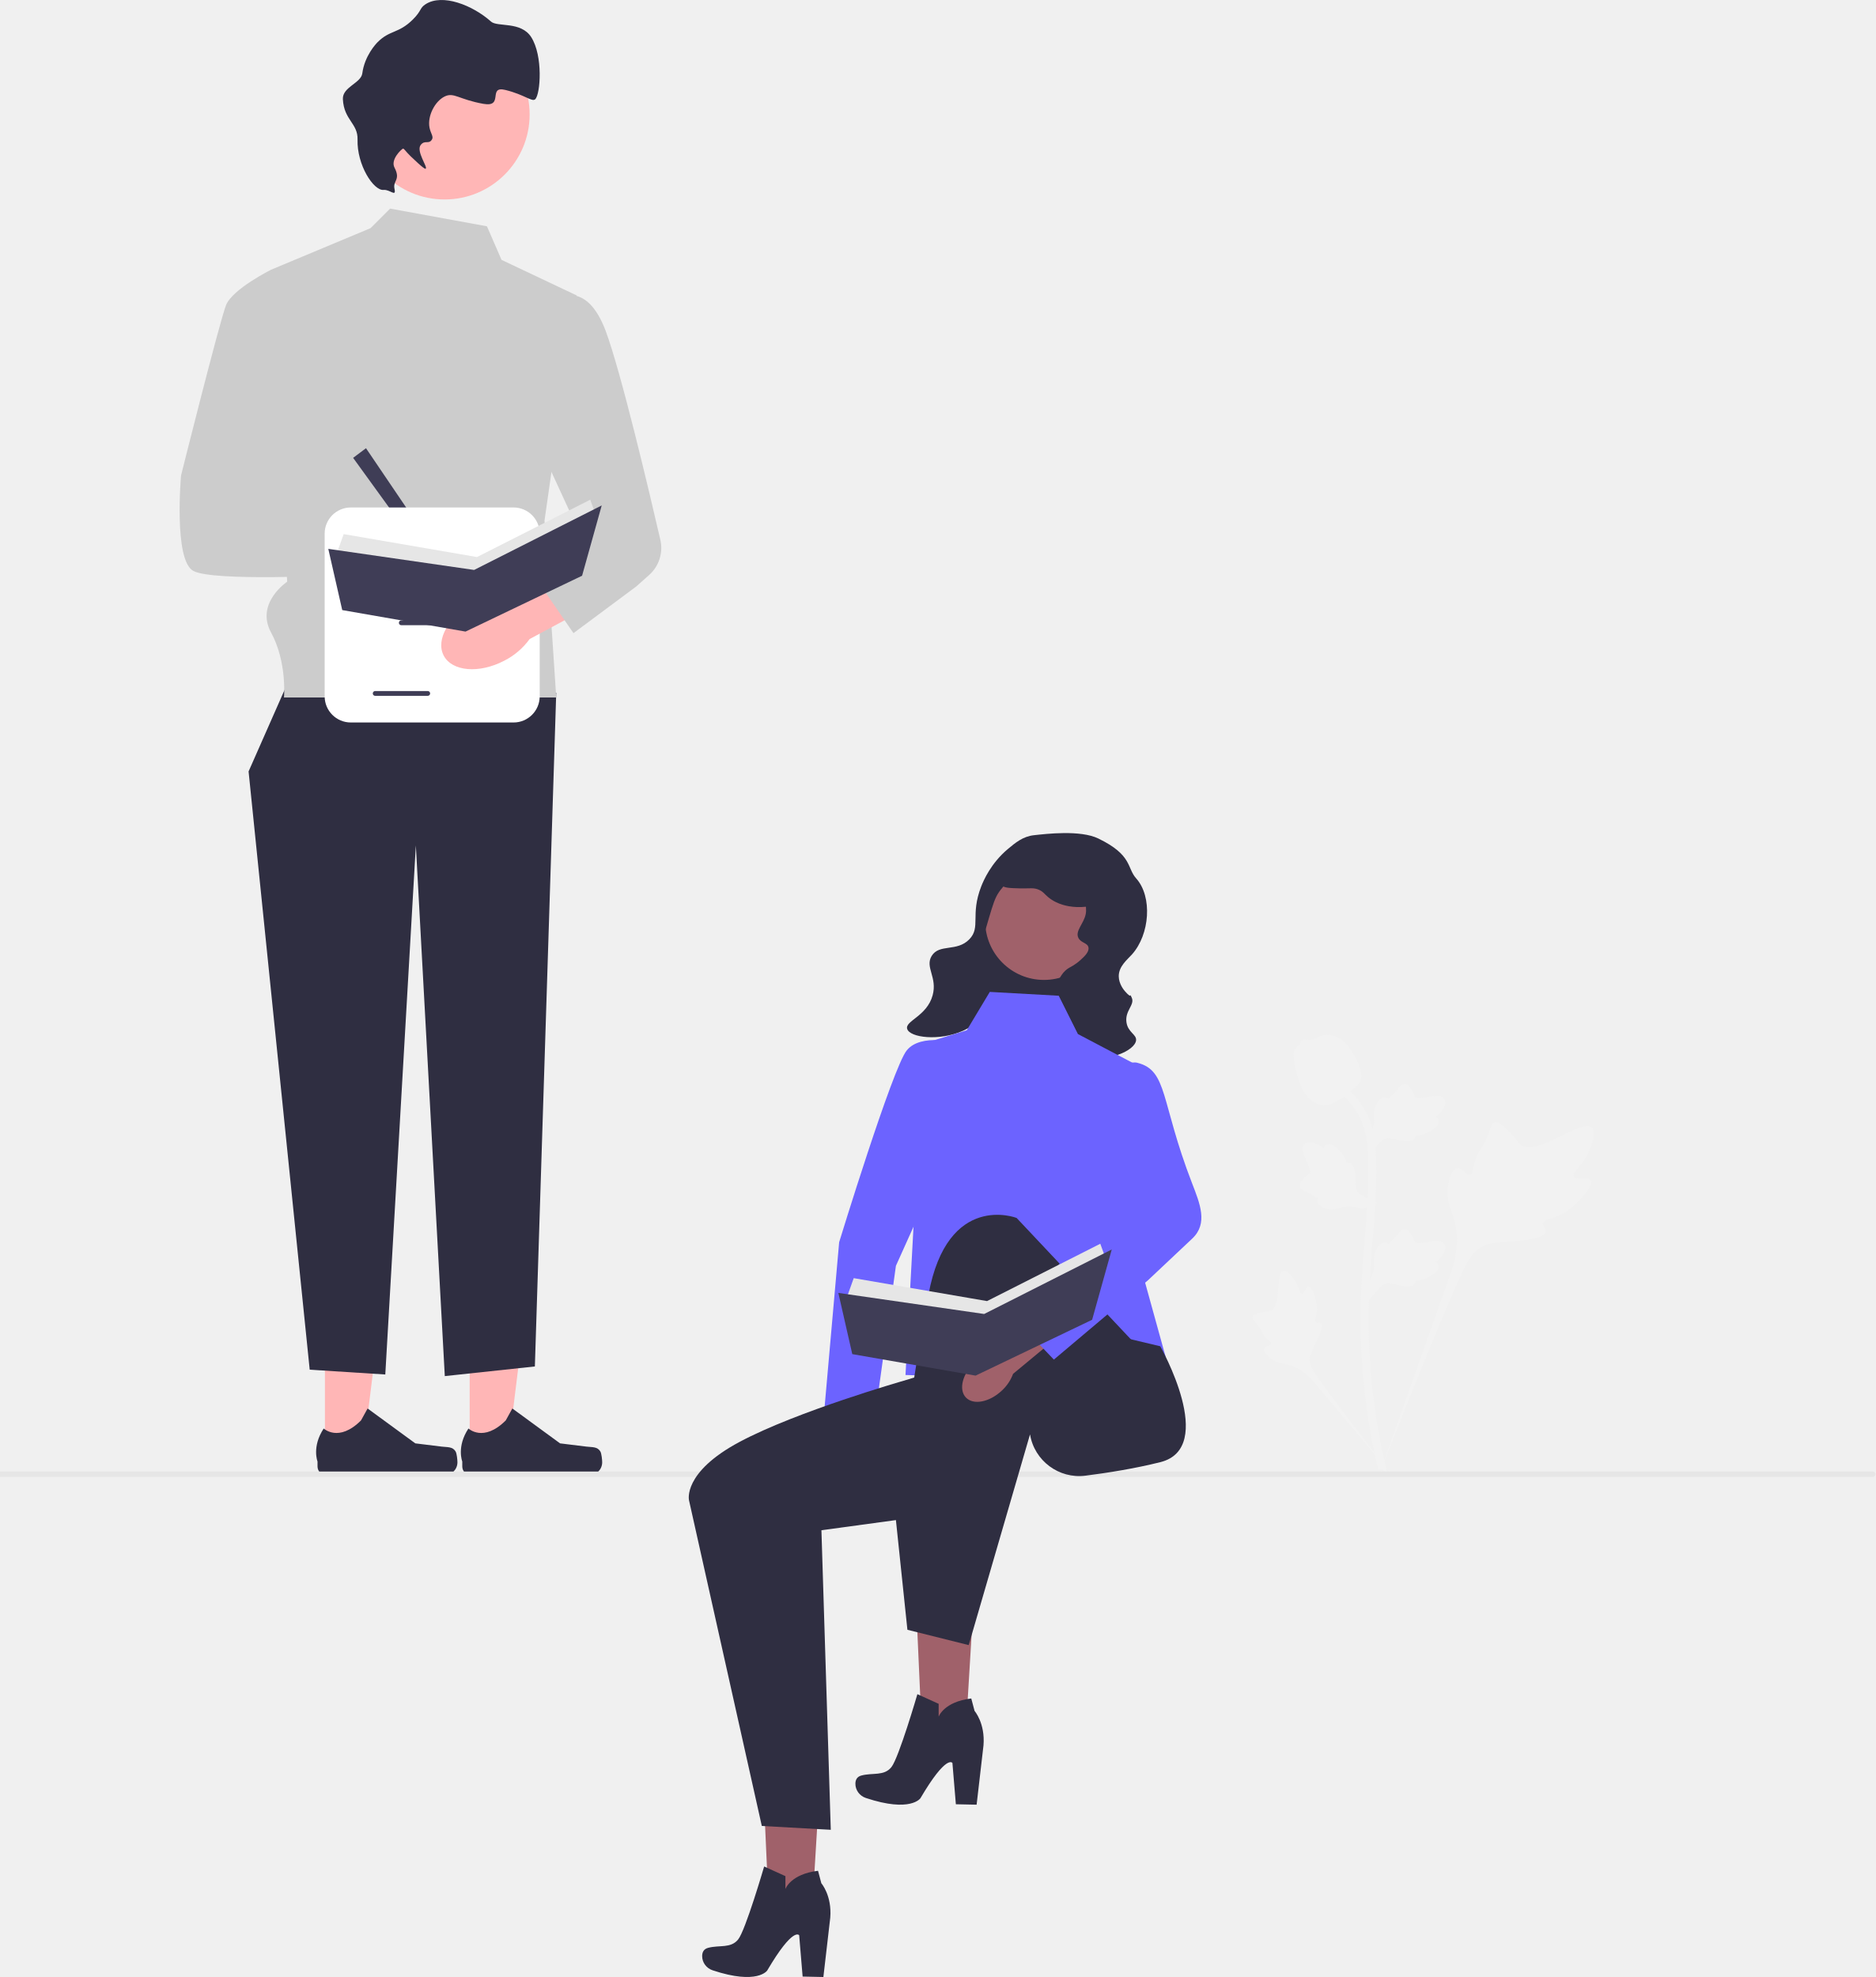
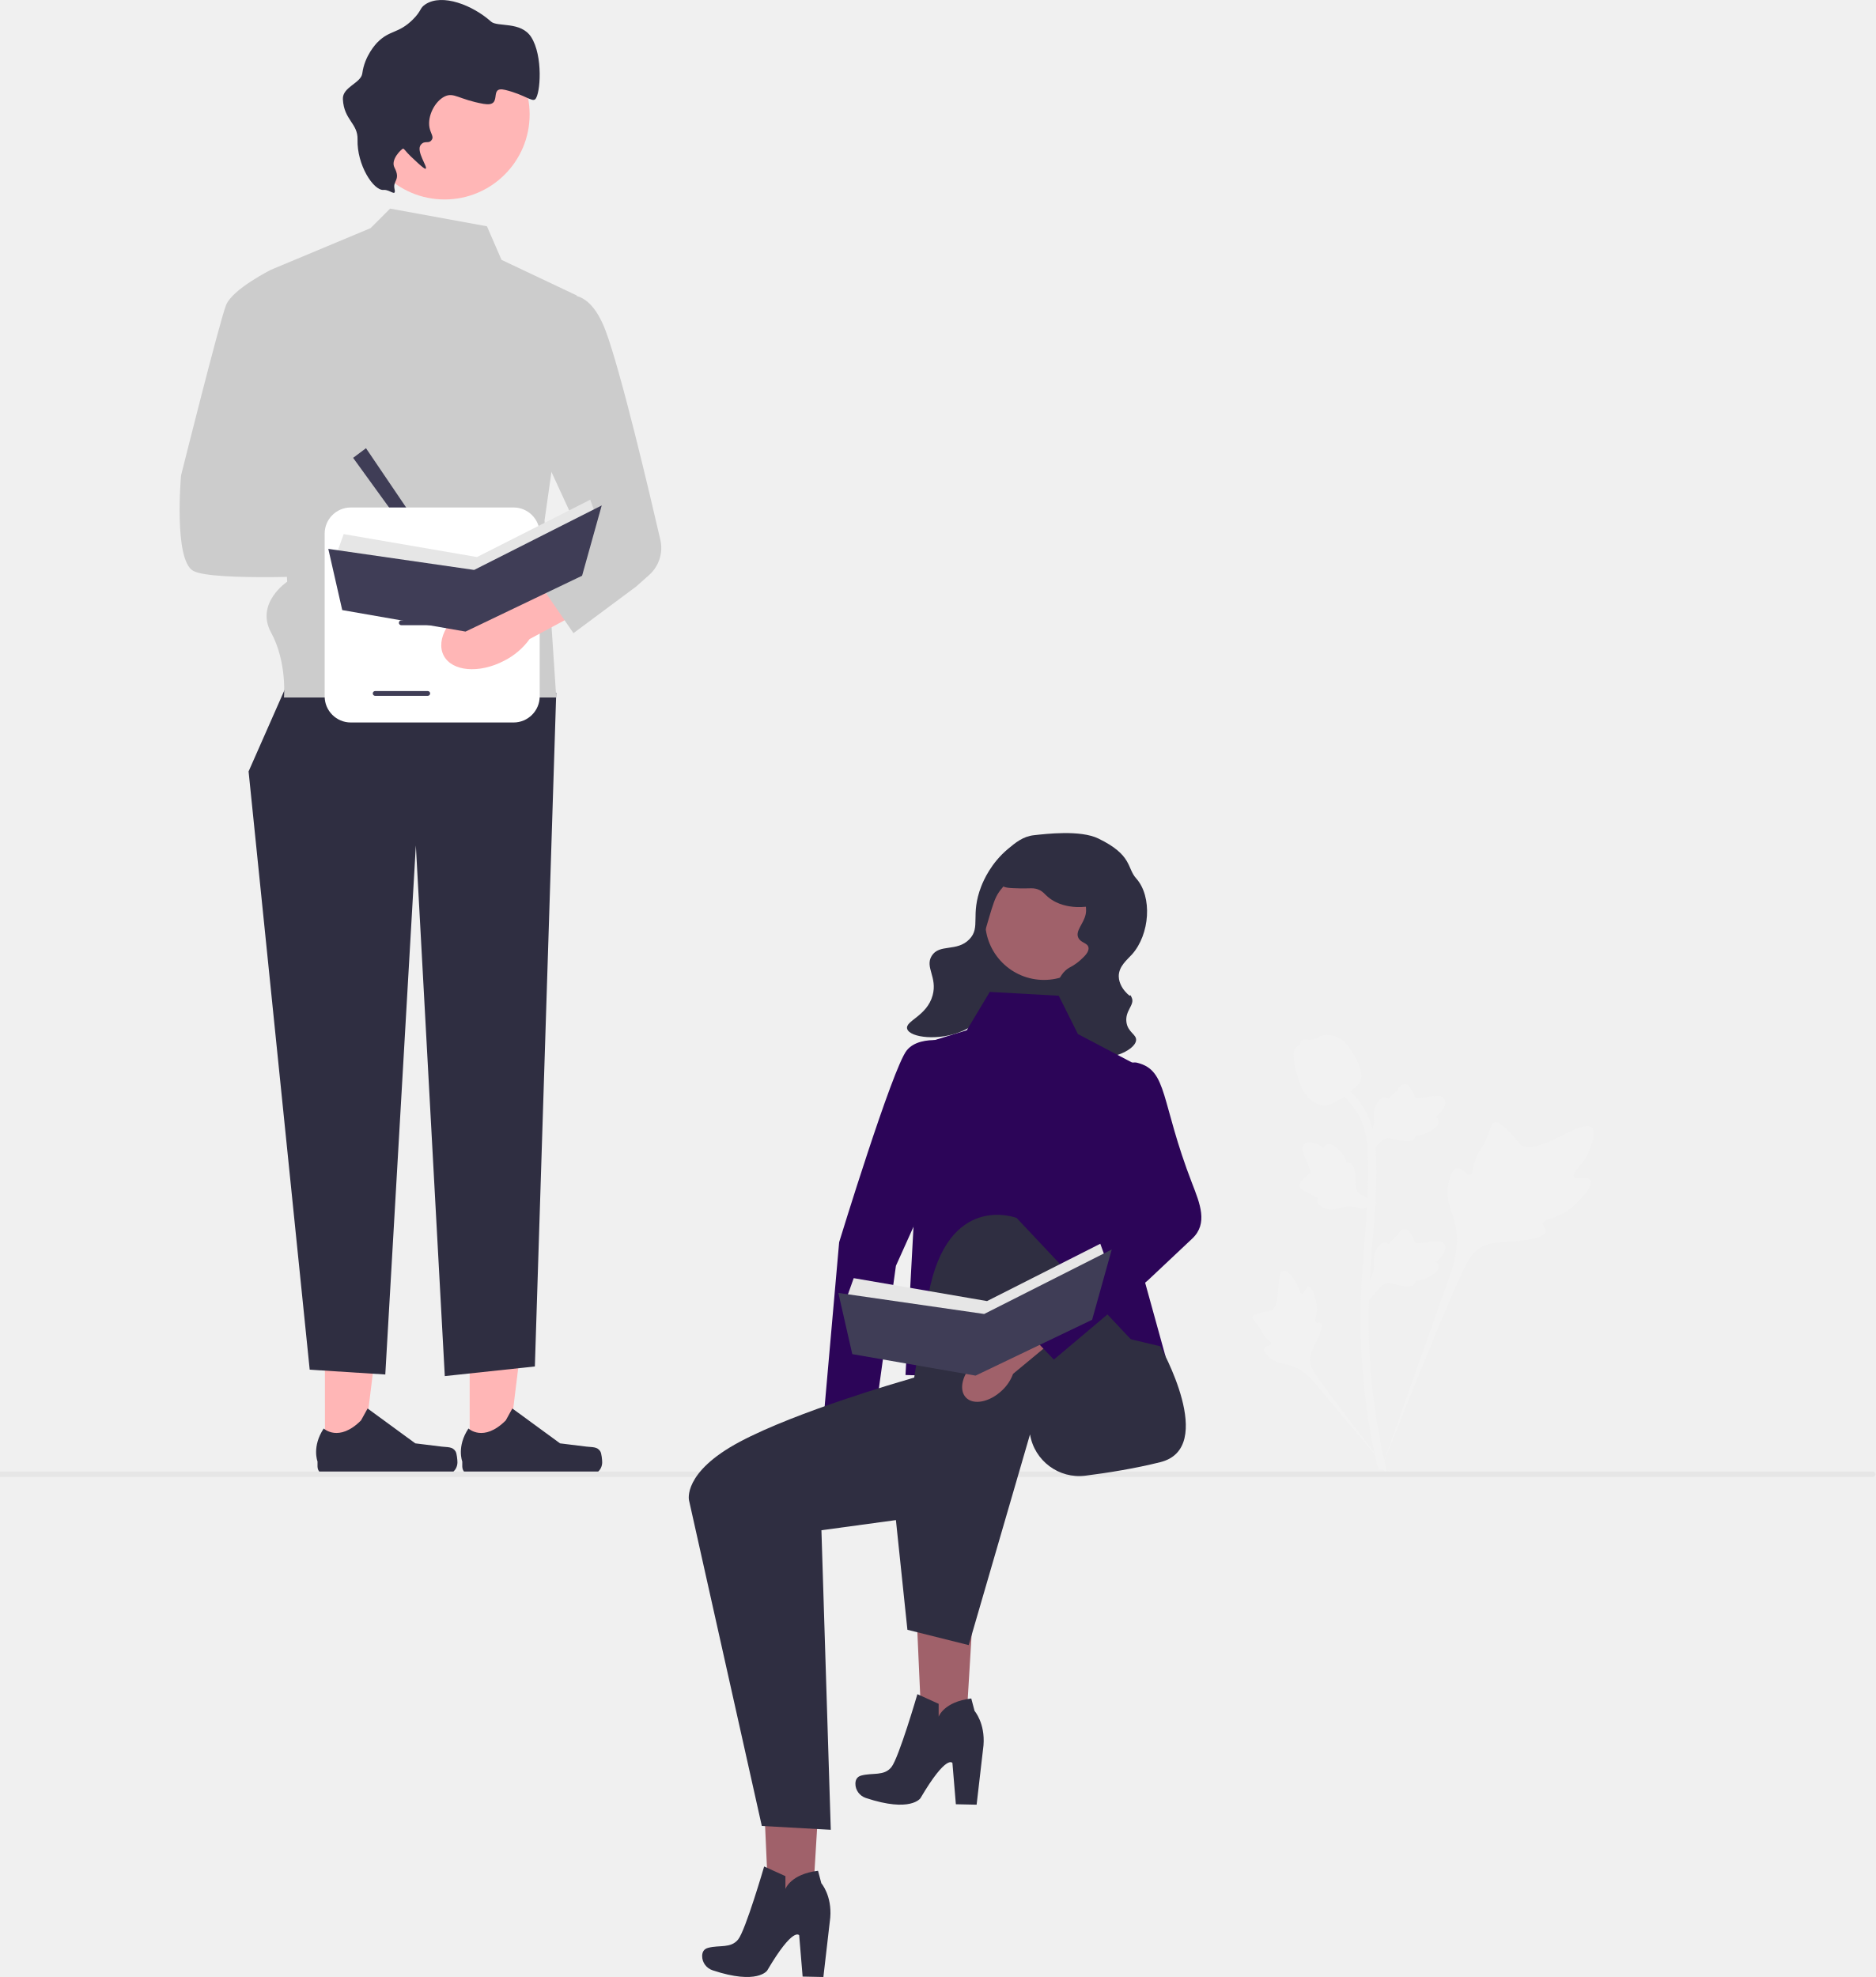
<svg xmlns="http://www.w3.org/2000/svg" width="583.04" height="614.684" viewBox="0 0 583.04 614.684">
  <g>
    <polygon points="303.293 487.864 284.264 486.818 286.885 545.206 299.779 545.915 303.293 487.864" fill="#a0616a" />
    <path d="M285.197,526.746l6.613,3v4.005s1.584-4.638,10.138-5.668l1.03,3.881s3.326,3.802,2.772,10.692l-2.138,18.454-6.453-.135-1.07-12.835s-1.784-2.909-9.941,10.951c0,0-3.007,4.582-16.983-.071-1.921-.64-3.258-2.429-3.237-4.453,.011-1.117,.446-2.151,1.846-2.524,3.564-.95,7.049,.238,9.346-2.614s8.078-22.681,8.078-22.681l-0,0Z" fill="#2f2e41" />
  </g>
  <g>
    <polygon points="255.655 541.439 236.626 540.393 239.246 598.781 252.141 599.491 255.655 541.439" fill="#a0616a" />
    <path d="M237.558,580.322l6.613,3v4.005s1.584-4.638,10.138-5.668l1.03,3.881s3.326,3.802,2.772,10.692l-2.138,18.454-6.453-.135-1.07-12.835s-1.784-2.909-9.941,10.951c0,0-3.007,4.582-16.983-.071-1.921-.64-3.258-2.429-3.237-4.453,.011-1.117,.446-2.151,1.846-2.524,3.564-.95,7.049,.238,9.346-2.614s8.078-22.681,8.078-22.681l-0,0Z" fill="#2f2e41" />
  </g>
  <g>
    <path d="M494.453,366.964c-.844-1.424-4.497,.101-5.168-1.191-.669-1.287,2.724-3.249,4.663-7.73,.35-.808,2.553-5.9,.922-7.472-3.092-2.978-17.24,9.313-22.191,5.29-1.087-.883-1.846-2.645-5.134-5.506-1.308-1.138-2.099-1.652-2.865-1.461-1.086,.271-1.172,1.725-2.337,4.584-1.747,4.287-2.78,4.028-3.798,7.449-.756,2.539-.583,4.016-1.472,4.303-1.258,.407-2.416-2.286-4.011-2.045-1.627,.246-2.611,3.382-2.922,5.73-.583,4.406,1.035,7.313,1.932,10.371,.975,3.322,1.553,8.375-.698,15.528l-22.277,62.766c4.918-12.879,19.158-48.185,25.142-61.305,1.727-3.787,3.635-7.629,7.551-9.145,3.77-1.46,8.949-.588,15.55-2.179,.771-.186,2.911-.73,3.18-1.988,.223-1.04-1.036-1.621-.842-2.595,.259-1.307,2.734-1.323,5.775-2.831,2.144-1.063,3.48-2.328,4.629-3.415,.346-.328,5.495-5.262,4.371-7.157h-0Z" fill="#f2f2f2" />
    <path d="M406.808,400.006c-.942,.004-1.248,2.236-2.076,2.193-.825-.043-.808-2.275-2.448-4.519-.296-.405-2.159-2.955-3.401-2.608-2.354,.658-.404,11.148-3.806,12.418-.747,.279-1.831,.143-4.184,.931-.936,.314-1.417,.554-1.544,.985-.18,.611,.508,1.073,1.575,2.47,1.6,2.094,1.175,2.527,2.56,4.013,1.028,1.104,1.803,1.445,1.687,1.964-.163,.735-1.819,.526-2.161,1.379-.349,.87,.907,2.257,1.969,3.087,1.994,1.558,3.888,1.602,5.647,2.044,1.912,.48,4.559,1.654,7.42,4.823l24.378,29.044c-4.902-6.13-18.122-23.306-22.835-30.029-1.361-1.941-2.696-3.985-2.31-6.345,.371-2.272,2.293-4.562,3.417-8.261,.131-.432,.481-1.639-.058-2.134-.446-.409-1.095,.041-1.517-.335-.567-.504,.14-1.724,.277-3.651,.097-1.359-.138-2.38-.341-3.258-.061-.265-.997-4.215-2.251-4.21v0Z" fill="#f2f2f2" />
    <path d="M425.607,404.226l-.568-5.068,.259-.384c1.2-1.777,1.812-3.512,1.819-5.159,.001-.262-.011-.524-.023-.79-.049-1.057-.11-2.371,.575-3.903,.384-.854,1.463-2.831,3.086-2.587,.437,.061,.767,.262,1.018,.497,.037-.059,.075-.117,.115-.181,.505-.771,.905-1.101,1.291-1.419,.296-.245,.602-.497,1.082-1.094,.21-.262,.374-.492,.513-.685,.42-.585,.968-1.282,1.935-1.27,1.033,.049,1.574,.903,1.932,1.468,.64,1.008,.93,1.735,1.122,2.217,.07,.176,.149,.374,.19,.436,.333,.489,3.038,.032,4.057-.135,2.289-.382,4.27-.712,5.087,.732,.585,1.033,.151,2.398-1.33,4.168-.461,.551-.952,.969-1.388,1.297,.361,.215,.684,.546,.815,1.065h0c.308,1.228-.748,2.459-3.137,3.663-.593,.301-1.392,.702-2.512,.896-.527,.091-1.002,.113-1.408,.125-.009,.235-.064,.489-.207,.751-.42,.771-1.293,1.138-2.61,1.05-1.449-.076-2.642-.352-3.694-.595-.919-.21-1.711-.389-2.332-.347-1.153,.093-2.041,1.016-3.083,2.212l-2.603,3.042h-0Z" fill="#f2f2f2" />
    <path d="M428.241,374.05l-4.758,1.835-.437-.153c-2.023-.71-3.857-.862-5.452-.451-.254,.065-.504,.143-.759,.223-1.01,.315-2.266,.708-3.922,.434-.924-.155-3.11-.697-3.285-2.329-.052-.438,.059-.809,.222-1.111-.066-.021-.133-.042-.204-.065-.874-.293-1.295-.597-1.7-.889-.312-.224-.633-.456-1.332-.769-.307-.137-.571-.237-.793-.322-.672-.258-1.486-.611-1.719-1.549-.215-1.011,.474-1.751,.93-2.241,.813-.875,1.442-1.34,1.86-1.648,.153-.112,.324-.239,.373-.294,.389-.446-.74-2.947-1.159-3.891-.95-2.118-1.772-3.95-.582-5.106,.851-.828,2.282-.754,4.369,.229,.65,.307,1.179,.675,1.607,1.013,.117-.404,.354-.8,.823-1.058h0c1.11-.61,2.569,.099,4.339,2.105,.442,.498,1.033,1.169,1.504,2.203,.221,.487,.363,.941,.478,1.331,.229-.051,.49-.063,.779,.009,.852,.21,1.429,.962,1.678,2.258,.294,1.421,.329,2.645,.362,3.724,.03,.942,.058,1.753,.255,2.344,.382,1.091,1.5,1.717,2.922,2.421l3.603,1.746-0,0Z" fill="#f2f2f2" />
    <path d="M425.607,359.119l-.568-5.068,.259-.384c1.2-1.777,1.812-3.512,1.819-5.159,.001-.262-.011-.524-.023-.79-.049-1.057-.11-2.371,.575-3.903,.384-.854,1.463-2.831,3.086-2.587,.437,.061,.767,.262,1.018,.497,.037-.059,.075-.117,.115-.181,.505-.771,.905-1.101,1.291-1.419,.296-.245,.602-.497,1.082-1.094,.21-.262,.374-.492,.513-.685,.42-.585,.968-1.282,1.935-1.27,1.033,.049,1.574,.903,1.932,1.468,.64,1.008,.93,1.735,1.122,2.217,.07,.176,.149,.374,.19,.436,.333,.489,3.038,.032,4.057-.135,2.289-.382,4.27-.712,5.087,.732,.585,1.033,.151,2.398-1.33,4.168-.461,.551-.952,.969-1.388,1.297,.361,.215,.684,.546,.815,1.065h0c.308,1.228-.748,2.459-3.137,3.663-.593,.301-1.392,.702-2.512,.896-.527,.091-1.002,.113-1.408,.125-.009,.235-.064,.489-.207,.751-.42,.771-1.293,1.138-2.61,1.05-1.449-.076-2.642-.352-3.694-.595-.919-.21-1.711-.389-2.332-.347-1.153,.093-2.041,1.016-3.083,2.212l-2.603,3.042h-0Z" fill="#f2f2f2" />
    <path d="M430.793,457.497l-1.062-.666-.257-1.226,.257,1.226-1.238,.142c-.02-.115-.087-.379-.188-.793-.554-2.266-2.244-9.162-3.654-20.023-.984-7.581-1.541-15.376-1.656-23.17-.115-7.807,.255-13.717,.551-18.467,.224-3.583,.496-6.994,.762-10.317,.71-8.878,1.379-17.265,.881-26.55-.11-2.073-.341-6.387-2.862-10.978-1.462-2.663-3.476-5.027-5.987-7.023l1.561-1.963c2.771,2.207,5,4.826,6.623,7.782,2.795,5.09,3.047,9.791,3.168,12.05,.507,9.449-.17,17.916-.887,26.88-.264,3.311-.536,6.708-.759,10.276-.294,4.706-.66,10.565-.546,18.271,.113,7.701,.663,15.4,1.634,22.886,1.392,10.724,3.058,17.517,3.605,19.749,.291,1.192,.352,1.441,.054,1.914v-0Z" fill="#f2f2f2" />
    <path d="M411.744,343.634c-.103,0-.207-.002-.312-.01-2.134-.115-4.11-1.392-5.875-3.796-.827-1.131-1.251-2.42-2.095-4.992-.131-.396-.767-2.408-1.154-5.176-.253-1.808-.221-2.565,.137-3.233,.398-.744,1.041-1.263,1.766-1.613-.032-.24-.006-.487,.098-.739,.427-1.045,1.563-.908,2.177-.842,.311,.039,.699,.091,1.117,.069,.658-.032,1.012-.228,1.548-.521,.513-.281,1.15-.631,2.096-.825,1.865-.389,3.427,.14,3.942,.313,2.71,.903,4.046,3.01,5.593,5.45,.308,.489,1.367,2.271,2.065,4.713,.504,1.762,.433,2.545,.281,3.128-.308,1.197-1.036,1.882-2.885,3.394-1.931,1.583-2.9,2.376-3.732,2.858-1.937,1.118-3.153,1.821-4.768,1.821v0Z" fill="#f2f2f2" />
  </g>
  <g>
    <polygon points="146.014 451.571 157.873 451.57 163.514 405.827 146.011 405.828 146.014 451.571" fill="#ffb6b6" />
    <path d="M186.644,451.302h0c.369,.622,.564,2.629,.564,3.352h0c0,2.223-1.802,4.025-4.025,4.025h-36.726c-1.516,0-2.746-1.229-2.746-2.746v-1.529s-1.817-4.596,1.924-10.26c0,0,4.649,4.435,11.596-2.512l2.049-3.711,14.829,10.845,8.219,1.012c1.798,.221,3.392-.034,4.317,1.523h0Z" fill="#2f2e41" />
  </g>
  <g>
    <polygon points="101.014 451.571 112.873 451.57 118.514 405.827 101.011 405.828 101.014 451.571" fill="#ffb6b6" />
    <path d="M141.644,451.302h0c.369,.622,.564,2.629,.564,3.352h0c0,2.223-1.802,4.025-4.025,4.025h-36.726c-1.516,0-2.746-1.229-2.746-2.746v-1.529s-1.817-4.596,1.924-10.26c0,0,4.649,4.435,11.596-2.512l2.049-3.711,14.829,10.845,8.219,1.012c1.798,.221,3.392-.034,4.317,1.523h0Z" fill="#2f2e41" />
  </g>
  <polygon points="92.28 205.856 77.28 239.856 96.28 425.856 119.78 427.356 129.28 262.856 138.28 427.856 166.28 424.856 172.922 215.395 92.28 205.856" fill="#2f2e41" />
  <path d="M151.378,70.356l-30.098-5.5-6.079,6.079-30.921,12.921,5,97s-10,6.661-5,15.831,4,20.169,4,20.169h84.642l-3.642-55,10-70-23.366-11.062-4.535-10.438h-0Z" fill="#ccc" />
-   <path id="b-271" d="M129.563,183.364c8.551,2.041,16.535-.716,17.834-6.158,1.298-5.442-4.581-11.507-13.135-13.548-3.406-.862-6.969-.896-10.39-.099l-36.34-8.191-3.481,17.135,36.194,6.256c2.694,2.257,5.889,3.836,9.318,4.605l0,0Z" fill="#ffb6b6" />
+   <path id="b-128" d="M129.563,183.364c8.551,2.041,16.535-.716,17.834-6.158,1.298-5.442-4.581-11.507-13.135-13.548-3.406-.862-6.969-.896-10.39-.099l-36.34-8.191-3.481,17.135,36.194,6.256c2.694,2.257,5.889,3.836,9.318,4.605l0,0Z" fill="#ffb6b6" />
  <path d="M90.28,88.856l-6-5s-12,6-14,11-14,53-14,53c0,0-2.354,26.306,3.823,29.653s45.177,1.347,45.177,1.347l3-20-16-6-2-64Z" fill="#ccc" />
  <circle cx="138.219" cy="35.584" r="26.433" fill="#ffb6b6" />
  <path d="M119.26,59.05c-3.167,.283-8.336-7.818-8.106-15.663,.148-5.047-4.234-6.039-4.559-12.548-.19-3.793,5.636-4.975,6.036-8.017,.725-5.512,4.281-9.22,4.725-9.671,3.832-3.892,6.537-2.627,11.043-7.137,2.713-2.716,2.018-3.46,3.845-4.664,5.274-3.476,14.749,.291,20.416,5.367,1.961,1.756,9.27-.163,12.463,4.796,3.762,5.843,2.888,17.759,1.275,19.332-.98,.955-3.218-1.379-9.284-2.877-5.616-1.387-.318,5.472-6.811,4.321-7.677-1.361-9.181-3.697-12.056-2.296-3.039,1.481-5.414,6.067-4.725,9.671,.342,1.789,1.334,2.786,.775,3.696-1.021,1.661-2.193,.032-3.502,1.699-1.523,1.938,2.262,6.912,1.549,7.392-.144,.097-.578,.084-4.664-3.845-1.631-1.569-2.11-2.532-2.429-2.385-.517,.239-3.903,3.394-2.61,5.886,2.012,3.877-.563,3.998,0,6.608,.581,2.693-1.369,.156-3.382,.336h0Z" fill="#2f2e41" />
  <polygon points="113.78 139.356 109.78 142.356 130.78 171.356 134.78 170.356 113.78 139.356" fill="#3f3d56" />
  <g>
    <path d="M167.78,165.902v50.614c0,4.476-3.641,8.117-8.117,8.117h-50.614c-4.476,0-8.117-3.641-8.117-8.117v-50.614c0-4.476,3.641-8.117,8.117-8.117h50.614c4.476,0,8.117,3.641,8.117,8.117Z" fill="#fff" />
    <g>
      <path d="M141.093,178.457h-16.34c-.412,0-.747-.335-.747-.747s.335-.747,.747-.747h16.34c.412,0,.747,.335,.747,.747s-.335,.747-.747,.747Z" fill="#3f3d56" />
      <path d="M141.093,194.387h-16.34c-.412,0-.747-.335-.747-.747s.335-.747,.747-.747h16.34c.412,0,.747,.335,.747,.747s-.335,.747-.747,.747Z" fill="#3f3d56" />
      <path d="M132.975,216.352h-16.34c-.412,0-.747-.335-.747-.747s.335-.747,.747-.747h16.34c.412,0,.747,.335,.747,.747s-.335,.747-.747,.747Z" fill="#3f3d56" />
      <path d="M149.861,186.427h-33.877c-.412,0-.747-.335-.747-.747s.335-.747,.747-.747h33.877c.412,0,.747,.335,.747,.747s-.335,.747-.747,.747Z" fill="#3f3d56" />
    </g>
  </g>
-   <path id="c-272" d="M147.359,187.479c-7.794,4.068-12.012,11.386-9.422,16.346s11.005,5.681,18.801,1.611c3.136-1.583,5.848-3.894,7.908-6.74l32.804-17.652-8.612-15.217-31.424,19.018c-3.514,.063-6.962,.967-10.054,2.636Z" fill="#ffb6b6" />
+   <path id="c-129" d="M147.359,187.479c-7.794,4.068-12.012,11.386-9.422,16.346s11.005,5.681,18.801,1.611c3.136-1.583,5.848-3.894,7.908-6.74l32.804-17.652-8.612-15.217-31.424,19.018c-3.514,.063-6.962,.967-10.054,2.636Z" fill="#ffb6b6" />
  <path d="M173.28,92.856s9-6,15,10c4.734,12.623,13.513,49.83,17.008,64.975,.928,4.02-.415,8.22-3.499,10.962l-4.009,3.564-19.5,14.5-13.295-19.347,16.148-9.736-18.415-39.949,10.563-34.969-0-0Z" fill="#ccc" />
  <path d="M583.04,458.358h0c0,.464-.376,.84-.84,.84H0v-1.68H582.2c.464,0,.84,.376,.84,.84Z" fill="#e6e6e6" />
-   <path id="d-273" d="M267.575,453.8c.211-2.11-.086-4.239-.867-6.211l3.294-21.914-10.473-1.262-2.213,22.366c-1.107,1.808-1.764,3.855-1.917,5.969-.456,5.286,1.899,9.805,5.262,10.095s6.459-3.758,6.914-9.042l0,0Z" fill="#a0616a" />
-   <path d="M297.887,324.332l-8.644,45.413-10.72,23.823-6.385,45.937-16.405,4.964,5.145-58.249s16.569-54.122,21.012-59.633c4.442-5.511,15.998-2.256,15.998-2.256h-0Z" fill="#6c63ff" />
+   <path id="d-130" d="M267.575,453.8c.211-2.11-.086-4.239-.867-6.211l3.294-21.914-10.473-1.262-2.213,22.366c-1.107,1.808-1.764,3.855-1.917,5.969-.456,5.286,1.899,9.805,5.262,10.095s6.459-3.758,6.914-9.042l0,0Z" fill="#a0616a" />
+   <path d="M297.887,324.332l-8.644,45.413-10.72,23.823-6.385,45.937-16.405,4.964,5.145-58.249s16.569-54.122,21.012-59.633c4.442-5.511,15.998-2.256,15.998-2.256h-0Z" fill="#2c0558" />
  <g>
    <rect x="301.153" y="284.711" width="35.514" height="37.451" transform="translate(-64.66906 519.4098) rotate(-72.95725)" fill="#2f2e41" />
    <circle cx="324.542" cy="286.416" r="18.26" fill="#a0616a" />
    <path d="M341.463,260.711c-5.622-2.723-16.256-1.446-20.058-1.027-3.396,.375-5.751,2.344-8.066,4.281-5.255,4.396-7.56,9.752-8.296,11.64-3.476,8.921-.053,12.673-3.686,16.43-3.892,4.025-9.35,1.299-11.72,5.187-2.154,3.532,1.84,6.617,.298,12.248-1.78,6.498-8.614,7.926-7.917,10.405,.774,2.751,10.011,3.908,17.376,.599,.993-.446,9.725-4.5,10.148-11.072,.271-4.215-3.186-4.65-4.141-10.725-.664-4.223,.409-7.81,2.122-13.532,1.194-3.987,1.79-5.981,3.078-7.836,.621-.895,6.467-9.036,15.136-7.517,7.642,1.339,12.778,9.362,11.789,14.42-.585,2.987-3.364,5.237-2.271,7.408,.806,1.601,2.877,1.489,3.136,2.988,.243,1.407-1.35,2.848-2.559,3.943-1.529,1.384-2.9,2.042-3.416,2.33-3.677,2.049-5.04,8.164-5.02,11.969,.031,5.679,3.179,12.665,9.558,15.087,7.164,2.72,15.901-1.266,16.231-4.479,.192-1.866-2.556-2.45-2.997-5.646-.497-3.605,2.656-5.362,1.654-7.597-.908-2.025,.415,.865-2.091-1.992-.306-.349-1.923-2.253-1.951-4.65-.037-3.122,2.643-5.182,4.123-6.84,5.539-6.207,6.413-17.918,1.28-23.64-2.913-3.248-1.11-7.231-11.739-12.378h0Z" fill="#2f2e41" />
    <path d="M344.14,278.415c1.651-3.743-2.716-8.505-3.285-9.111-4.26-4.535-10.378-4.7-13.393-4.781-2.639-.071-8.296-.223-12.577,3.574-2.315,2.053-4.475,5.482-3.506,7.03,.593,.947,2.31,.993,5.745,1.086,3.089,.083,4.207-.324,5.935,.469,1.276,.585,1.591,1.231,2.708,2.181,3.022,2.57,6.737,2.962,7.836,3.078,2.596,.274,8.911,.16,10.535-3.524h0Z" fill="#2f2e41" />
  </g>
-   <polygon points="300.559 320.312 285.074 325.077 286.265 339.371 281.501 427.515 361.307 429.898 362.326 421.694 354.16 392.152 357.734 333.415 335.102 321.504 329.146 309.592 307.706 308.401 300.559 320.312" fill="#6c63ff" />
+   <polygon points="300.559 320.312 285.074 325.077 286.265 339.371 281.501 427.515 361.307 429.898 362.326 421.694 354.16 392.152 357.734 333.415 335.102 321.504 329.146 309.592 307.706 308.401 300.559 320.312" fill="#2c0558" />
  <path d="M335.698,412.626l-54.793,16.676s-33.093,9.469-50.96,18.998c-17.867,9.529-15.744,18.176-15.744,18.176l22.632,101.247,21.441,1.191-2.908-93.134,23.157-3.157,3.573,34.102,19.058,4.765,19.058-65.513h0c1.369,8.213,8.972,13.882,17.232,12.836,6.899-.874,15.319-2.212,23.267-4.198,17.867-4.464,0-36.034,0-36.034l-25.014-5.956Z" fill="#2f2e41" />
  <path d="M279.118,463.25s3.573-28.587,9.529-60.748c5.956-32.161,27.396-23.823,27.396-23.823l38.117,40.499-30.97,20.249-44.072,23.823Z" fill="#2f2e41" />
-   <path id="e-274" d="M311.446,432.364c1.564-1.431,2.763-3.217,3.495-5.206l17.067-14.135-6.963-7.924-16.563,15.192c-2.03,.609-3.885,1.696-5.409,3.17-3.865,3.635-5.122,8.574-2.81,11.032s7.319,1.506,11.182-2.128h-0Z" fill="#a0616a" />
-   <path d="M325.62,353.655l13.632,26.555-23.404,30.18,11.78,12.332,29.283-24.69,13.736-12.937c4.982-4.692,2.39-10.878-.079-17.261-9.857-25.486-7.475-35.015-17.004-37.397-7.752-1.938-27.945,23.218-27.945,23.218l-0,0Z" fill="#6c63ff" />
+   <path id="e-131" d="M311.446,432.364c1.564-1.431,2.763-3.217,3.495-5.206l17.067-14.135-6.963-7.924-16.563,15.192c-2.03,.609-3.885,1.696-5.409,3.17-3.865,3.635-5.122,8.574-2.81,11.032s7.319,1.506,11.182-2.128h-0Z" fill="#a0616a" />
+   <path d="M325.62,353.655l13.632,26.555-23.404,30.18,11.78,12.332,29.283-24.69,13.736-12.937c4.982-4.692,2.39-10.878-.079-17.261-9.857-25.486-7.475-35.015-17.004-37.397-7.752-1.938-27.945,23.218-27.945,23.218l-0,0Z" fill="#2c0558" />
  <g>
    <polygon points="263.174 403.638 265.403 397.398 306.851 404.529 342.059 386.702 343.842 391.604 305.514 414.334 263.174 403.638" fill="#e6e6e6" />
    <polygon points="345.625 388.484 305.959 408.54 260.623 401.989 264.957 421.019 303.285 427.704 339.521 410.341 345.625 388.484" fill="#3f3d56" />
  </g>
  <g>
    <polygon points="104.611 172.303 106.84 166.064 148.288 173.195 183.496 155.367 185.279 160.27 146.951 183 104.611 172.303" fill="#e6e6e6" />
    <polygon points="187.062 157.15 147.396 177.206 102.06 170.654 106.394 189.685 144.722 196.37 180.958 179.007 187.062 157.15" fill="#3f3d56" />
  </g>
</svg>
